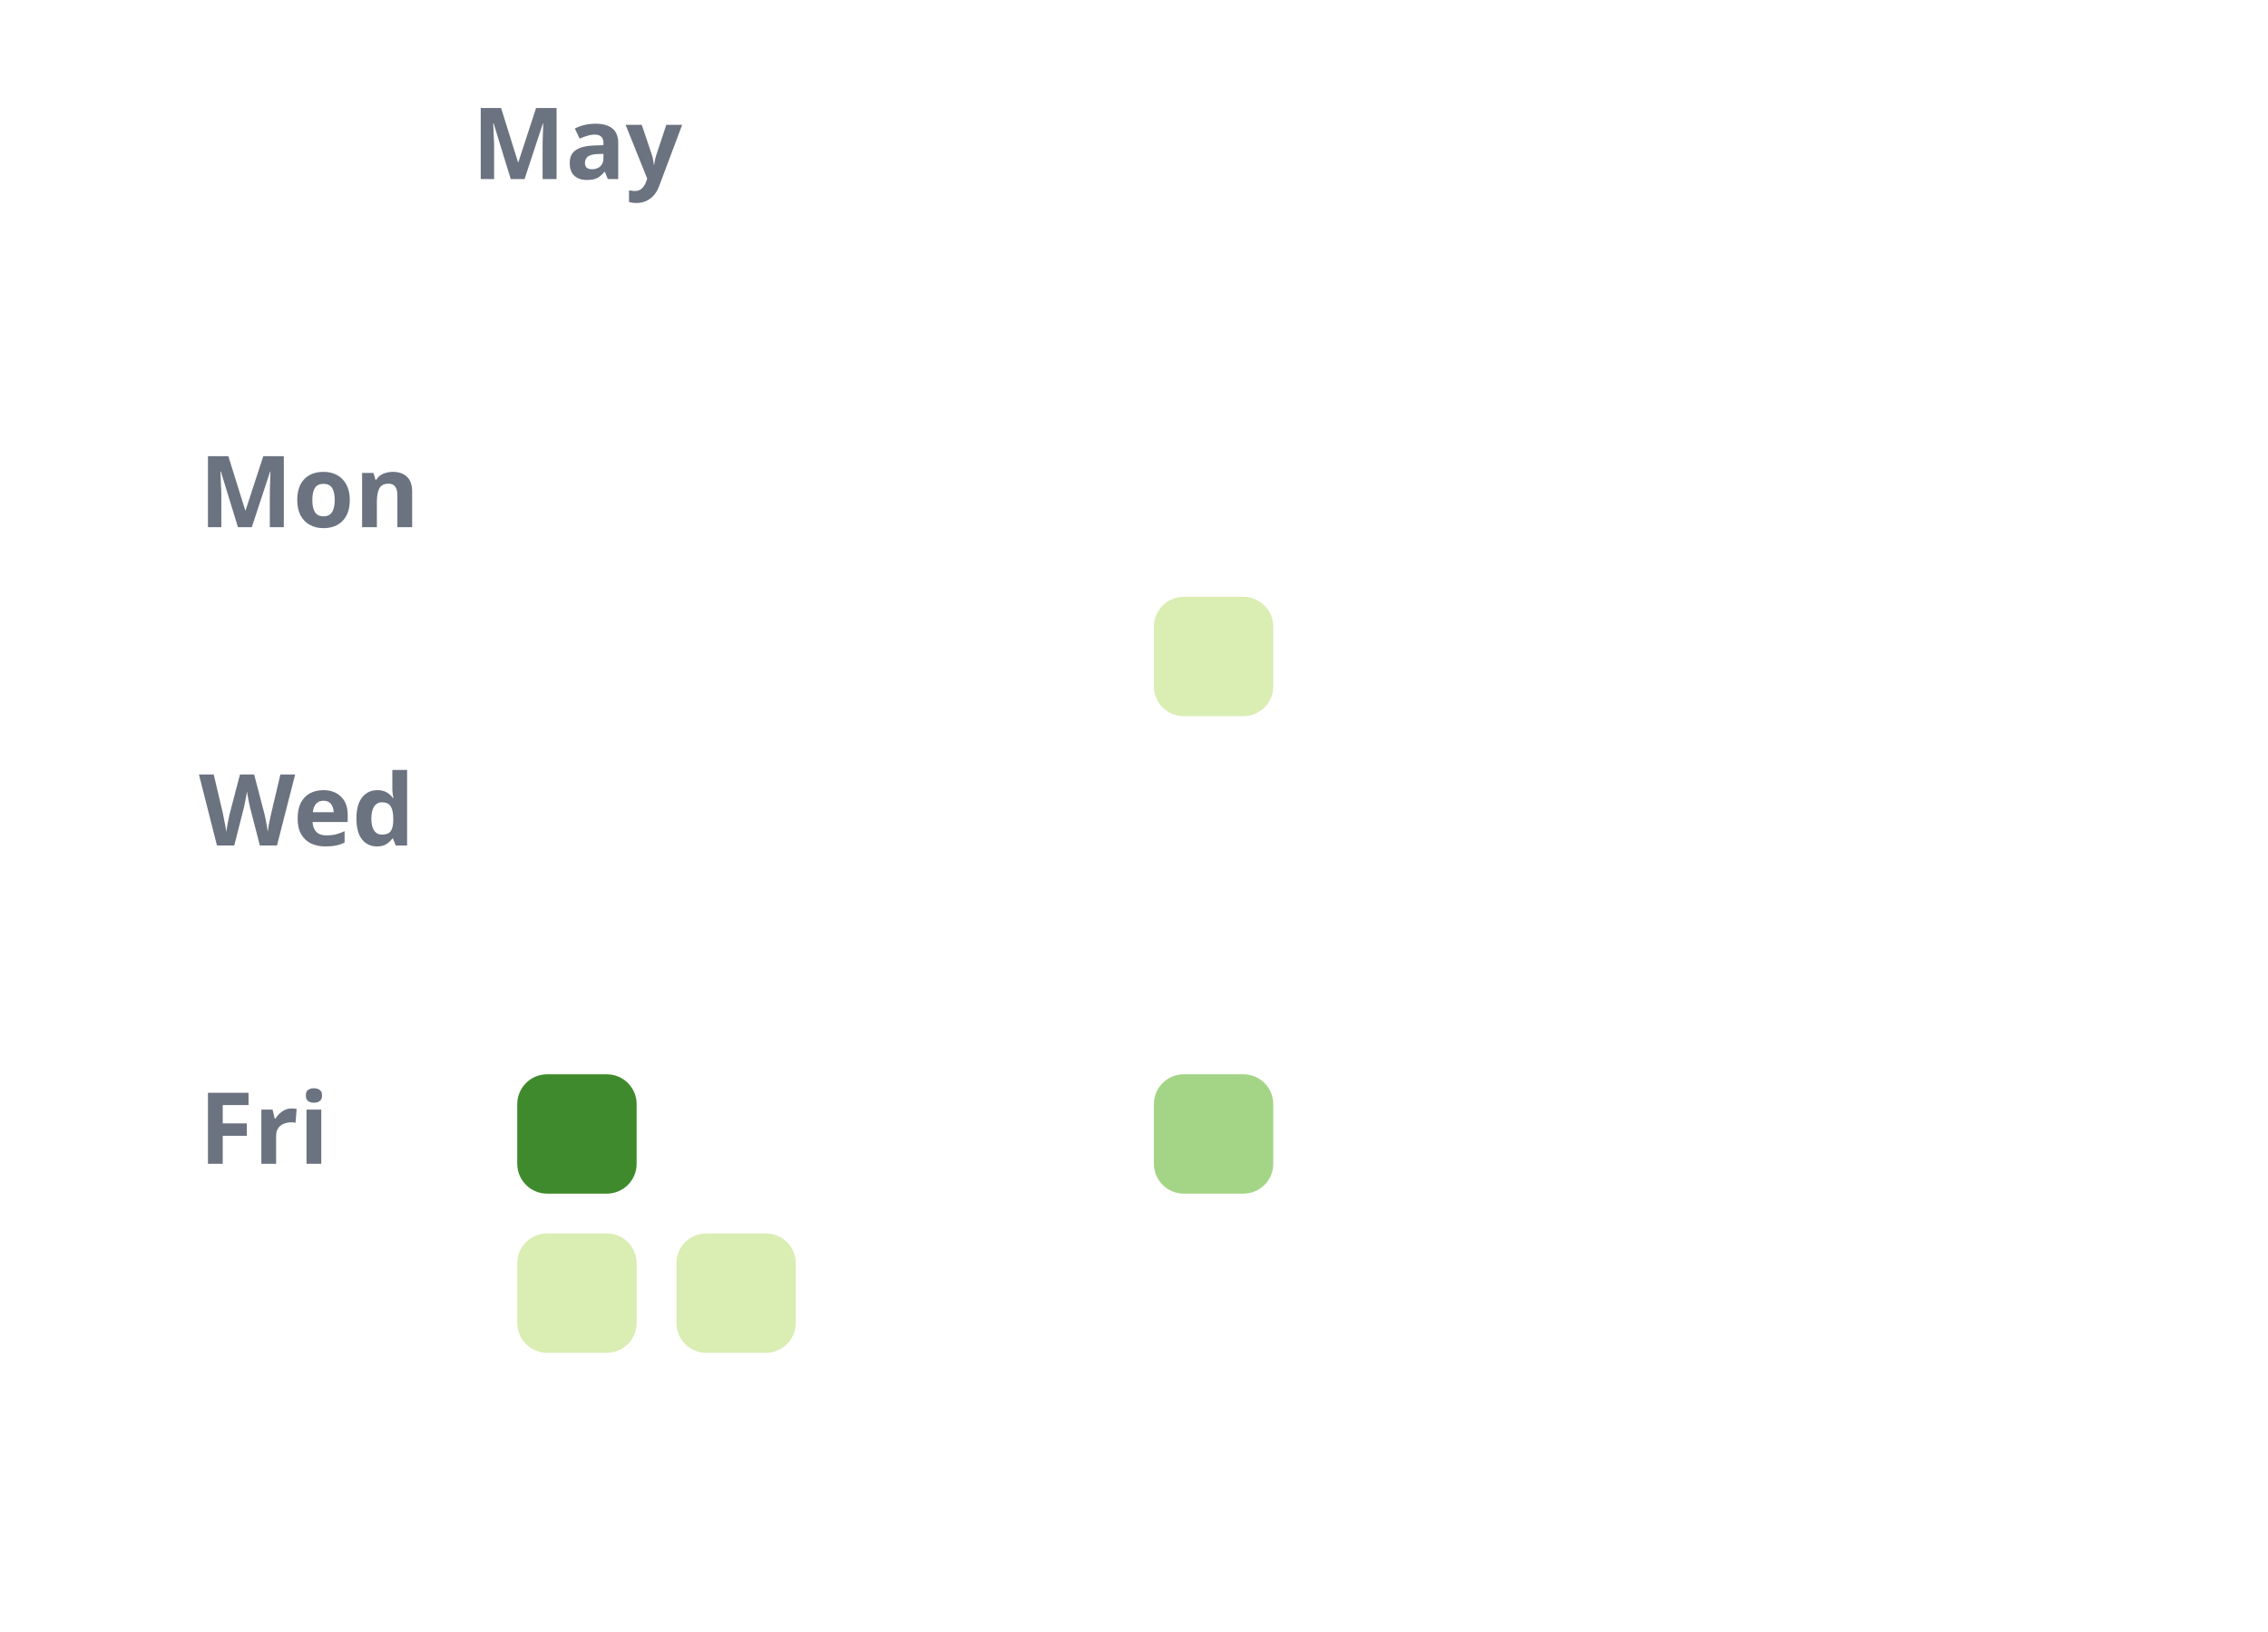
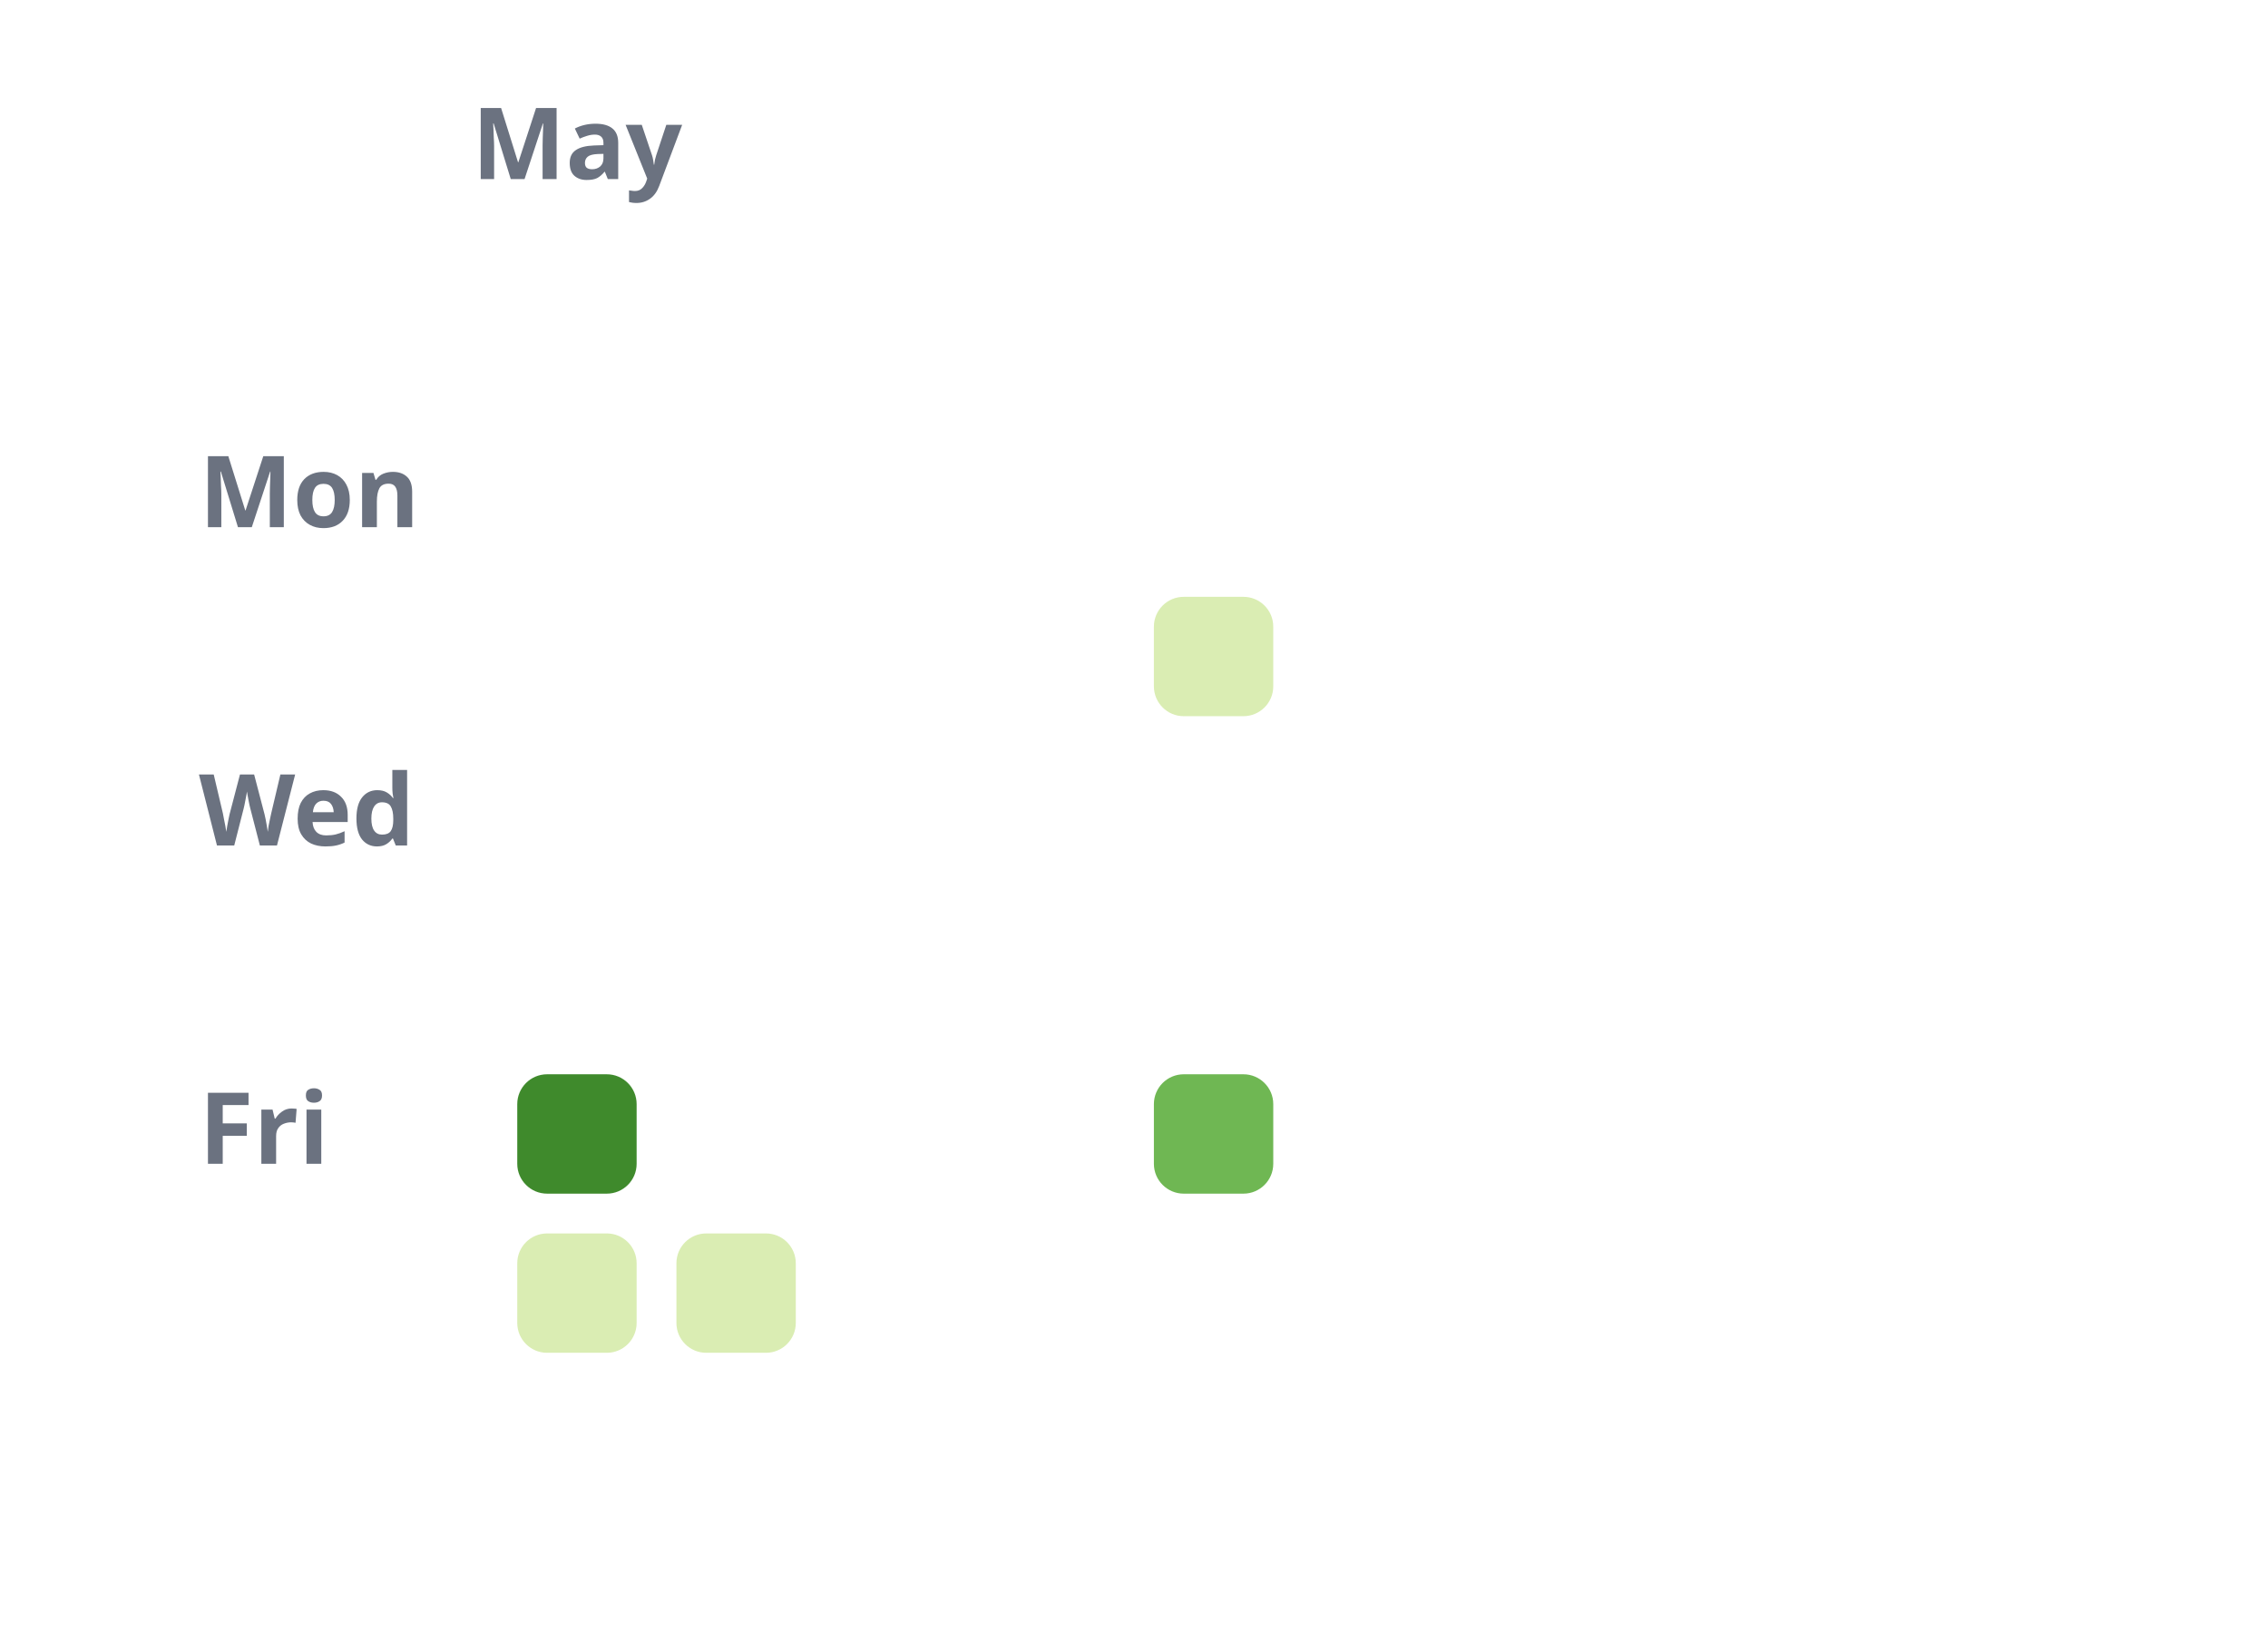
<svg xmlns="http://www.w3.org/2000/svg" width="228" height="164" viewBox="0 0 228 164" role="img" aria-label="Article contributions over time">
  <style>
  .label { font: 600 10px system-ui, sans-serif; fill: #6b7280; }
  .month { font: 600 10px system-ui, sans-serif; fill: #6b7280; }
  .cell { rx: 3; ry: 3; }
</style>
  <rect width="100%" height="100%" fill="transparent" />
  <text x="58" y="18" class="month" text-anchor="middle">May</text>
  <rect x="52" y="28" width="12" height="12" fill="transparent" class="cell" />
  <rect x="52" y="44" width="12" height="12" fill="transparent" class="cell" />
  <rect x="52" y="60" width="12" height="12" fill="transparent" class="cell" />
  <rect x="52" y="76" width="12" height="12" fill="transparent" class="cell" />
  <rect x="52" y="92" width="12" height="12" fill="transparent" class="cell" />
  <rect x="52" y="108" width="12" height="12" fill="rgba(47, 128, 26, 0.92)" class="cell" />
  <rect x="52" y="124" width="12" height="12" fill="rgba(198, 228, 139, 0.65)" class="cell" />
  <rect x="68" y="28" width="12" height="12" fill="transparent" class="cell" />
  <rect x="68" y="44" width="12" height="12" fill="transparent" class="cell" />
  <rect x="68" y="60" width="12" height="12" fill="transparent" class="cell" />
  <rect x="68" y="76" width="12" height="12" fill="transparent" class="cell" />
  <rect x="68" y="92" width="12" height="12" fill="transparent" class="cell" />
  <rect x="68" y="108" width="12" height="12" fill="transparent" class="cell" />
  <rect x="68" y="124" width="12" height="12" fill="rgba(198, 228, 139, 0.65)" class="cell" />
  <rect x="84" y="28" width="12" height="12" fill="transparent" class="cell" />
  <rect x="84" y="44" width="12" height="12" fill="transparent" class="cell" />
  <rect x="84" y="60" width="12" height="12" fill="transparent" class="cell" />
  <rect x="84" y="76" width="12" height="12" fill="transparent" class="cell" />
  <rect x="84" y="92" width="12" height="12" fill="transparent" class="cell" />
  <rect x="84" y="108" width="12" height="12" fill="transparent" class="cell" />
  <rect x="84" y="124" width="12" height="12" fill="transparent" class="cell" />
  <rect x="100" y="28" width="12" height="12" fill="transparent" class="cell" />
  <rect x="100" y="44" width="12" height="12" fill="transparent" class="cell" />
  <rect x="100" y="60" width="12" height="12" fill="transparent" class="cell" />
  <rect x="100" y="76" width="12" height="12" fill="transparent" class="cell" />
  <rect x="100" y="92" width="12" height="12" fill="transparent" class="cell" />
  <rect x="100" y="108" width="12" height="12" fill="transparent" class="cell" />
  <rect x="100" y="124" width="12" height="12" fill="transparent" class="cell" />
  <rect x="116" y="28" width="12" height="12" fill="transparent" class="cell" />
  <rect x="116" y="44" width="12" height="12" fill="transparent" class="cell" />
  <rect x="116" y="60" width="12" height="12" fill="rgba(198, 228, 139, 0.65)" class="cell" />
  <rect x="116" y="76" width="12" height="12" fill="transparent" class="cell" />
  <rect x="116" y="92" width="12" height="12" fill="transparent" class="cell" />
-   <rect x="116" y="108" width="12" height="12" fill="rgba(126, 195, 83, 0.70)" class="cell" />
+   <rect x="116" y="108" width="12" height="12" fill="rgba(71, 163, 35, 0.78)" class="cell" />
  <text x="20" y="53" class="label" text-anchor="start">Mon</text>
  <text x="20" y="85" class="label" text-anchor="start">Wed</text>
  <text x="20" y="117" class="label" text-anchor="start">Fri</text>
</svg>
